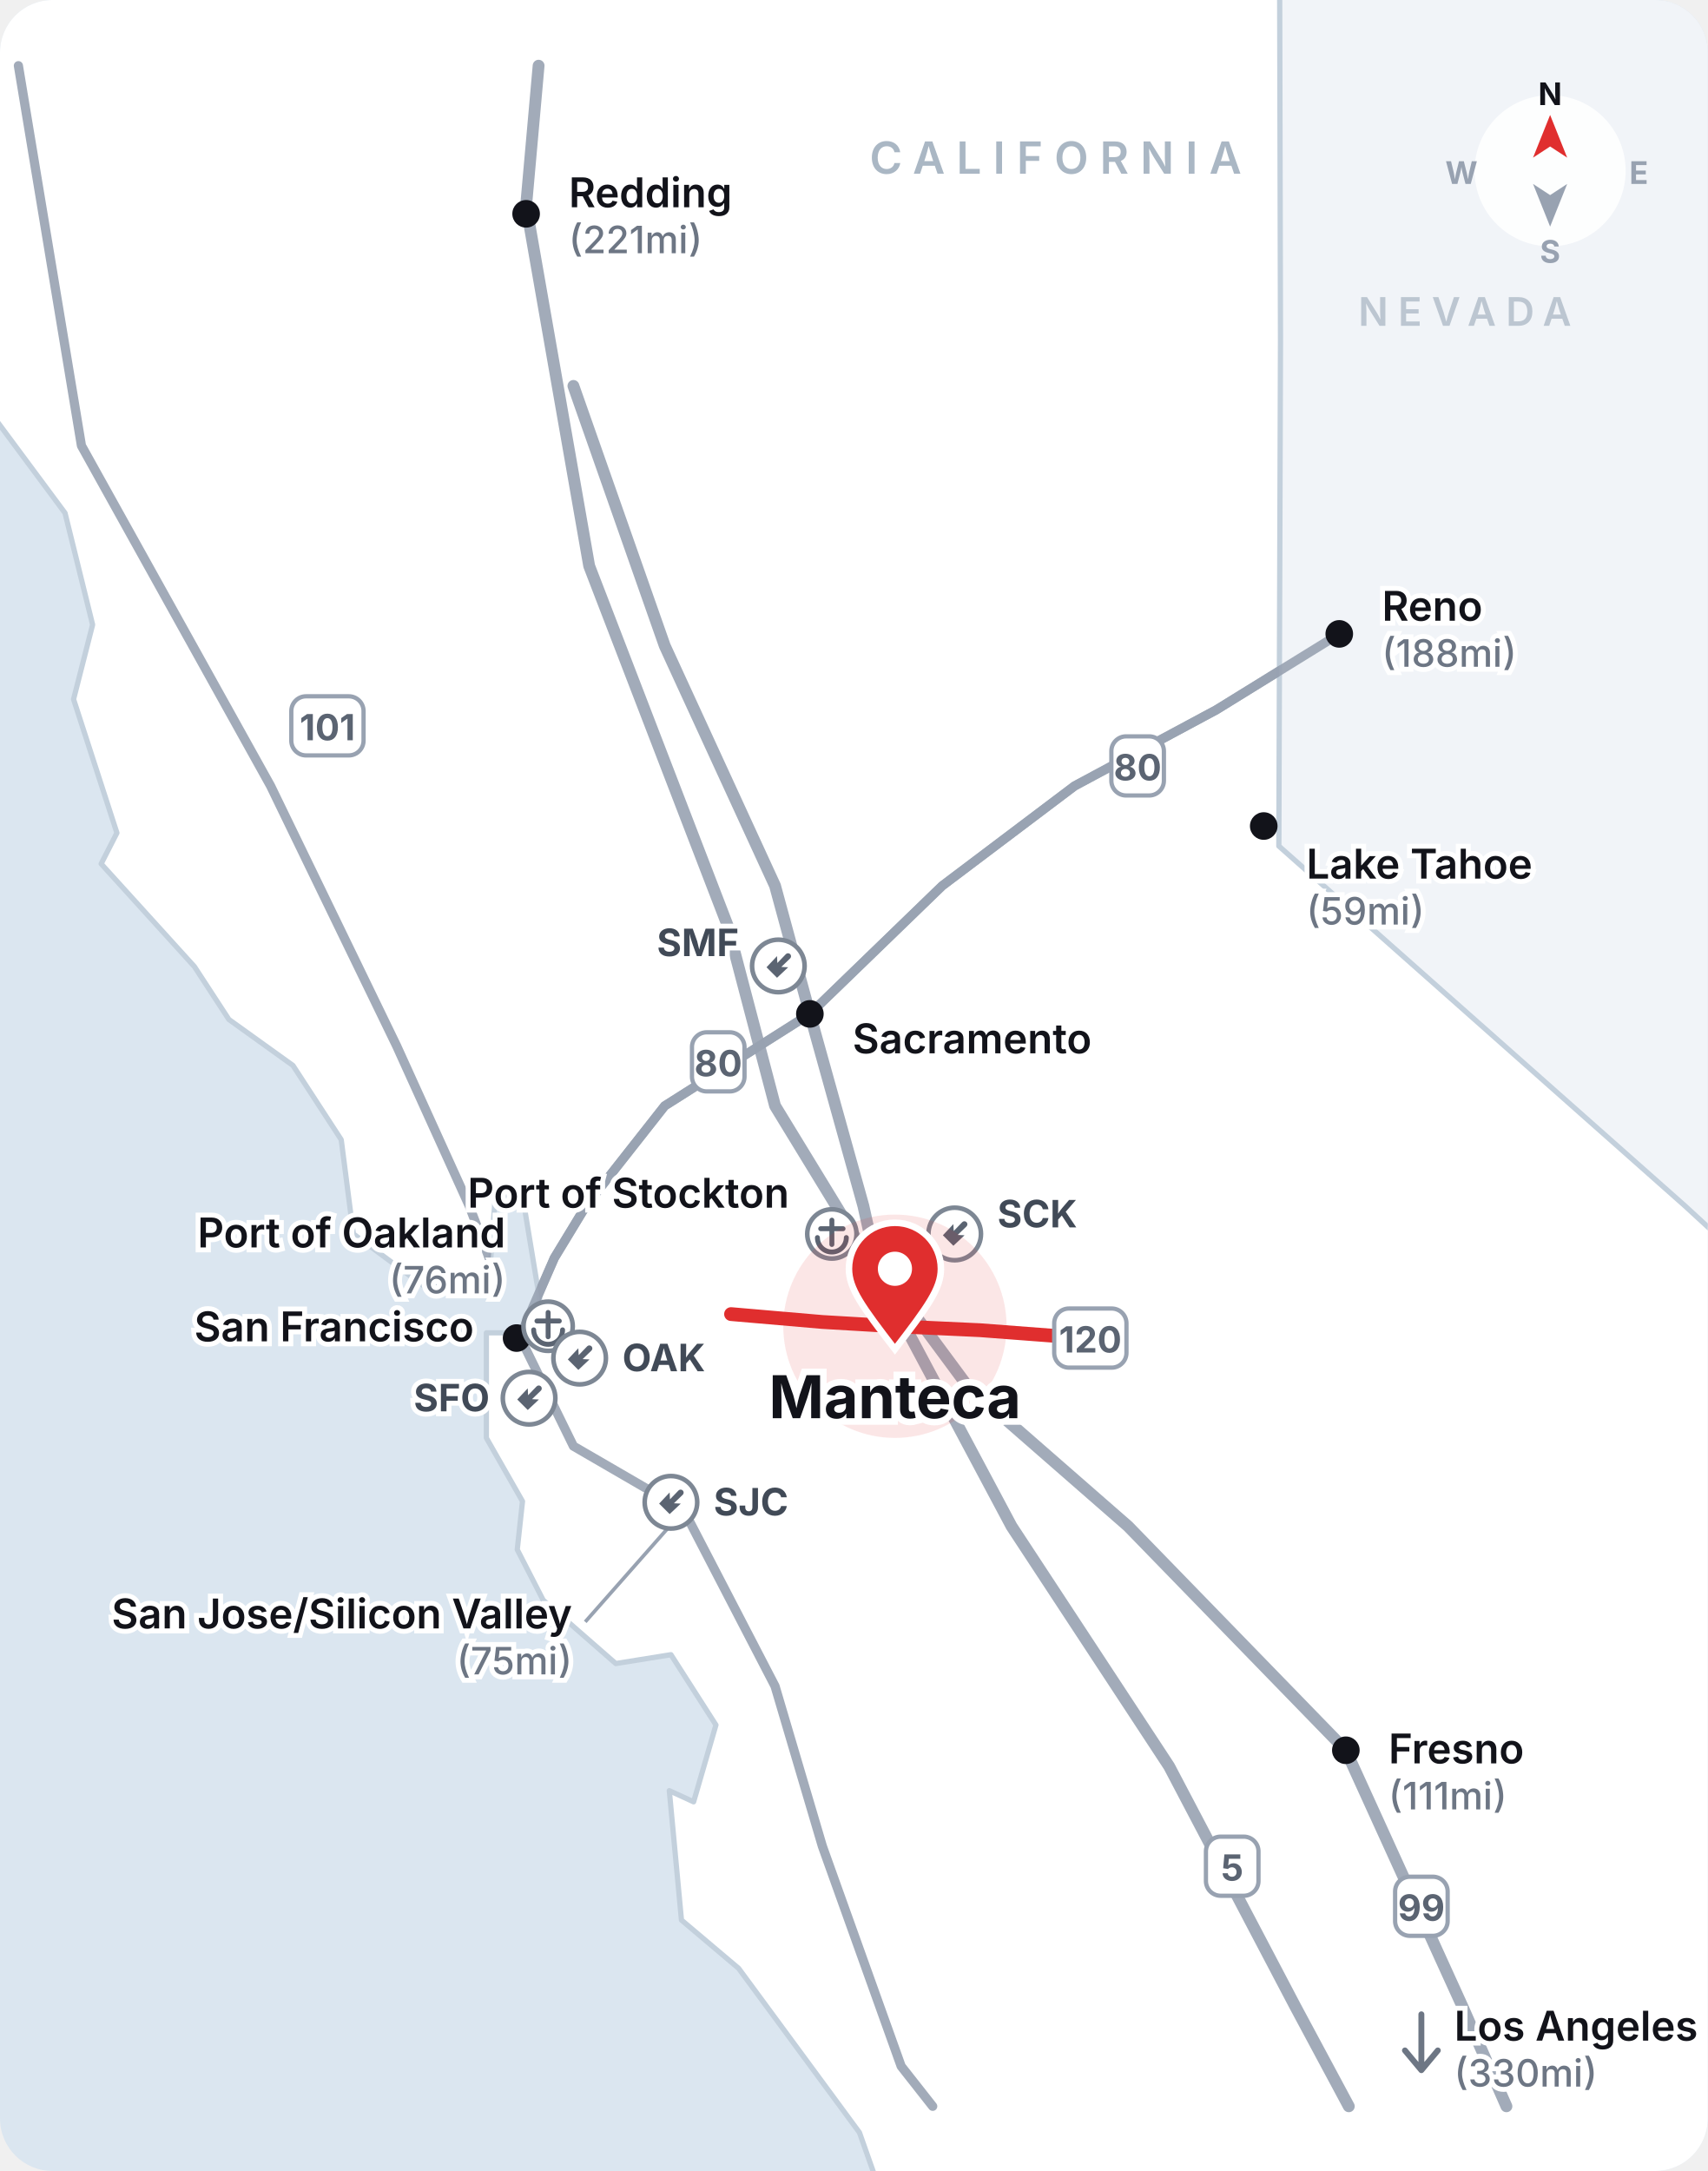
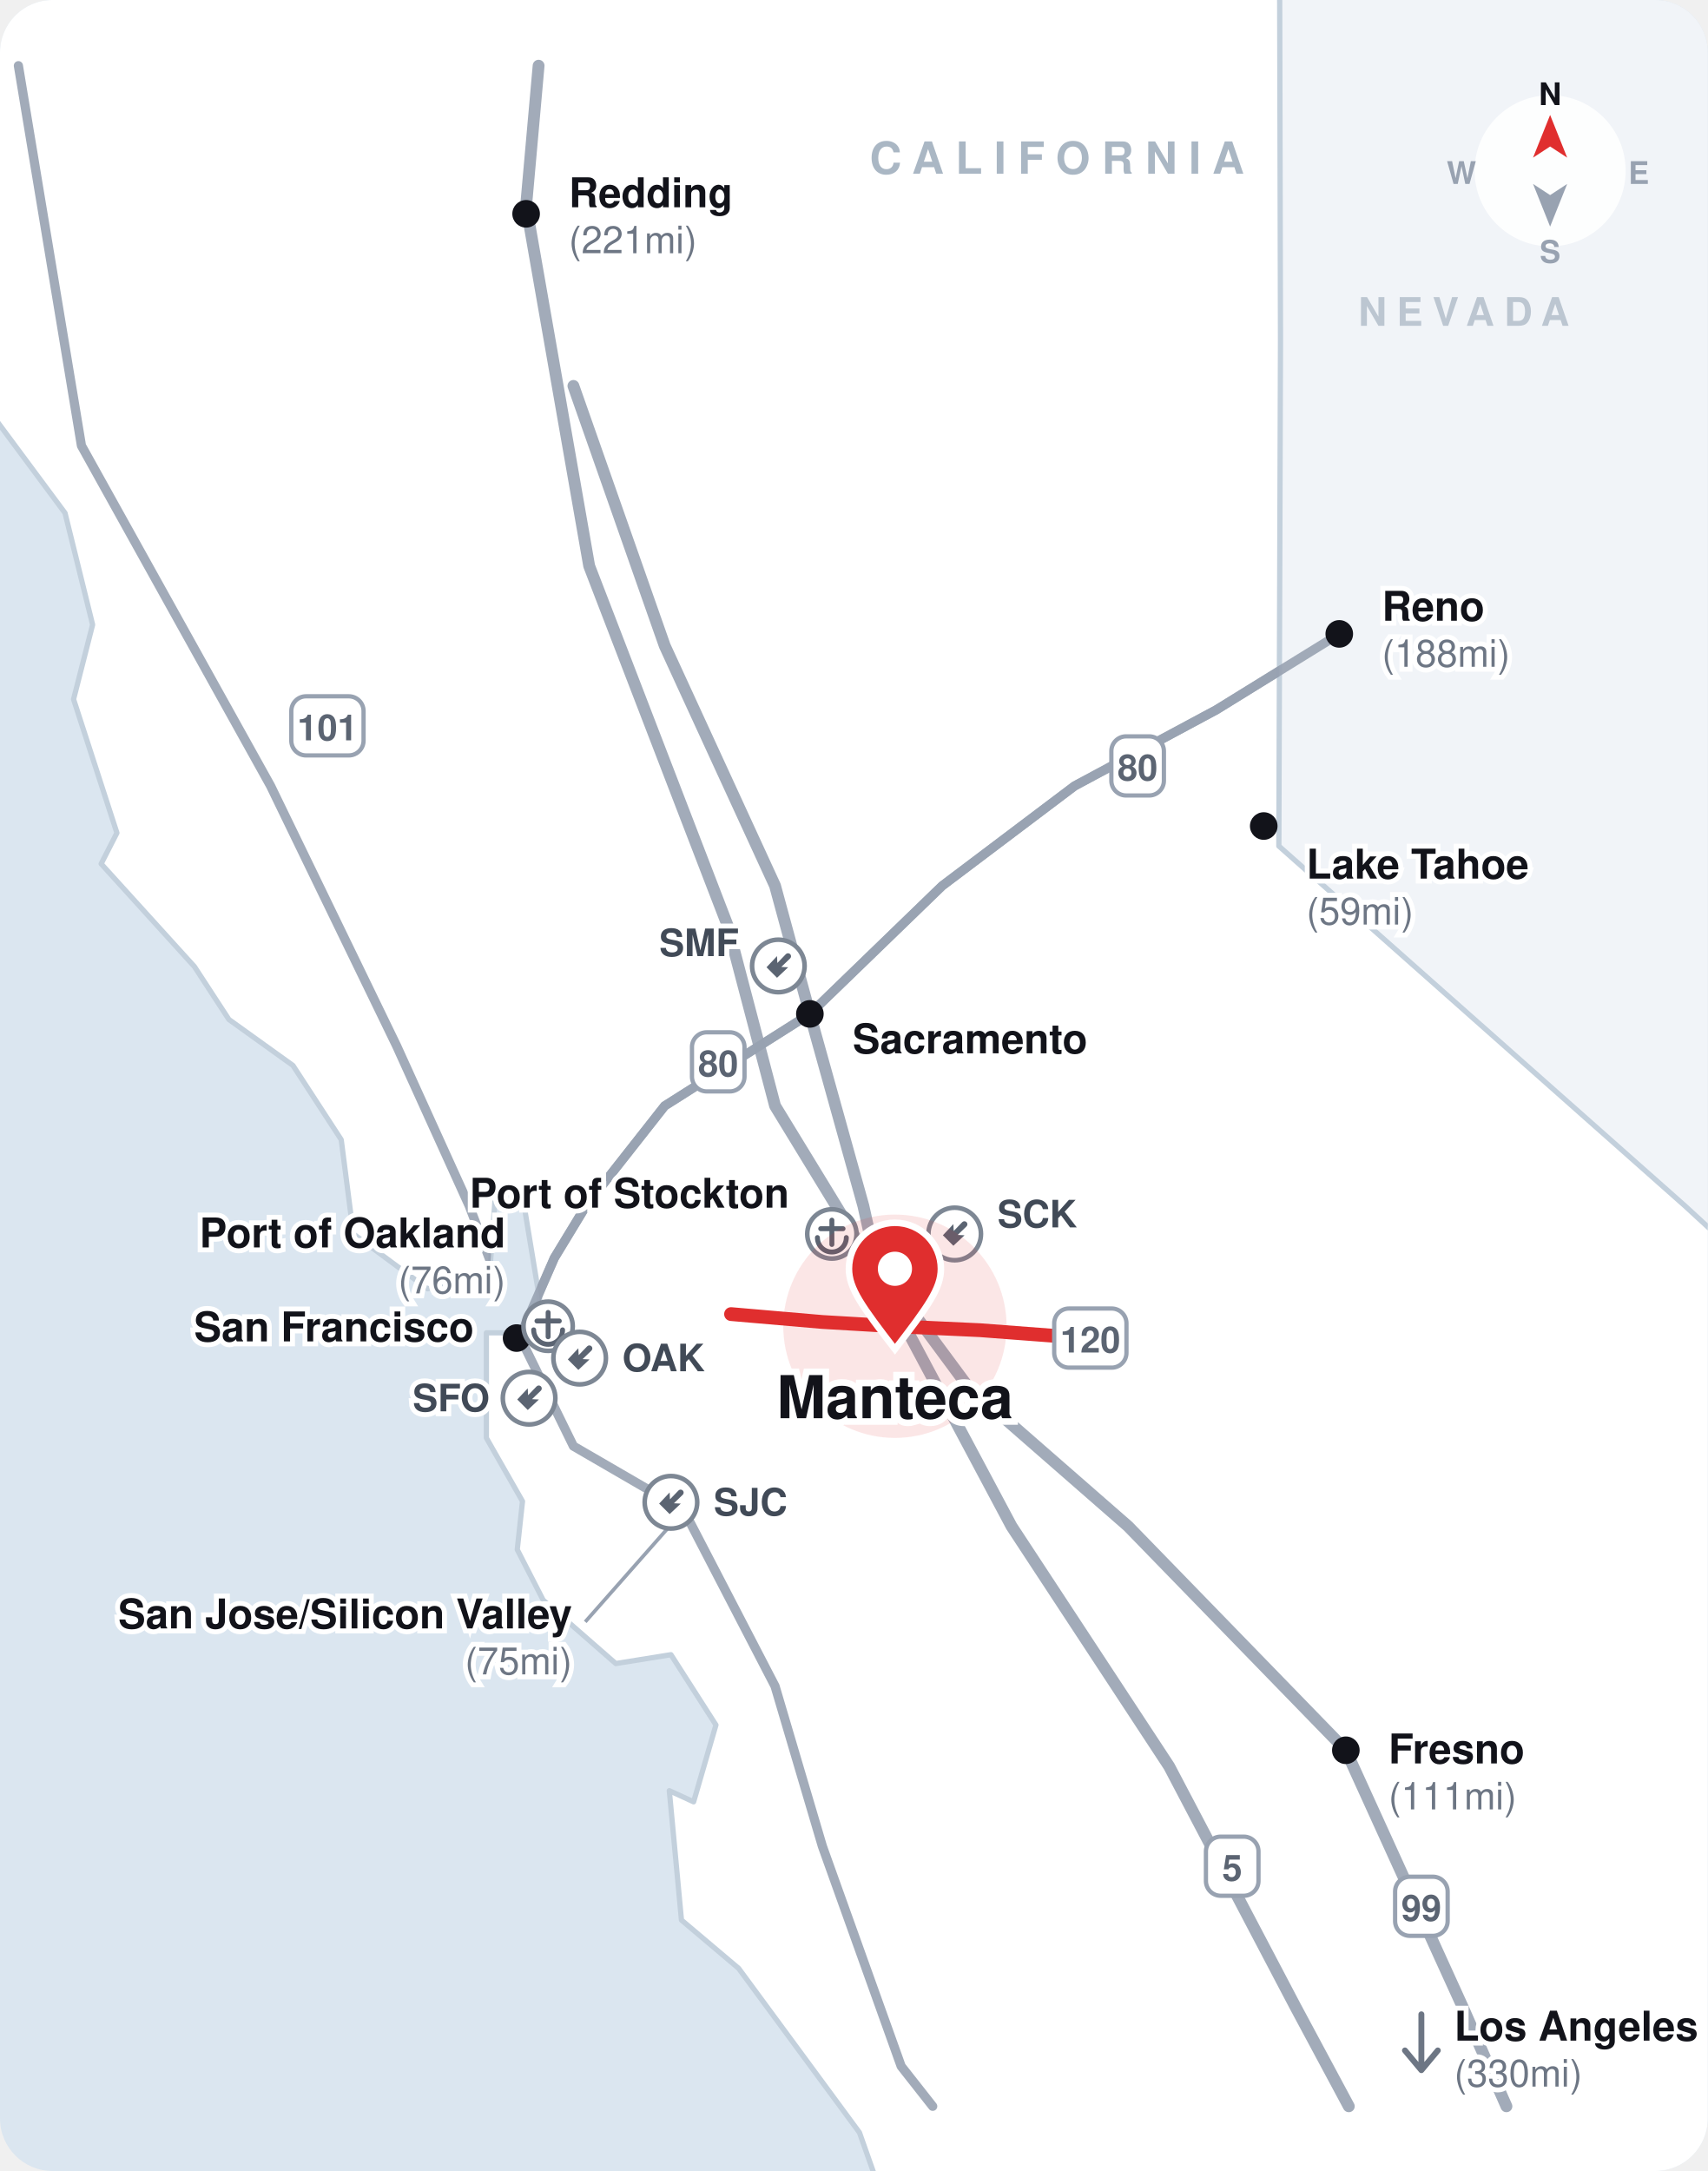
- <svg xmlns="http://www.w3.org/2000/svg" viewBox="0 0 520 661" width="520" height="661" role="img" aria-labelledby="mapTitle mapDesc" font-family="Inter, Segoe UI, Helvetica, sans-serif">
+ <svg xmlns="http://www.w3.org/2000/svg" viewBox="0 0 520 661" width="520" height="661" role="img" aria-labelledby="mapTitle mapDesc" font-family="Poppins, Segoe UI, Helvetica, sans-serif">
  <defs>
    <clipPath id="frame">
      <rect x="0" y="0" width="520" height="661" rx="16" />
    </clipPath>
    <clipPath id="ca">
      <path d="M 79.2,-108.7 L 161.2,-109.3 L 290.0,-107.3 L 389.4,-107.3 L 389.9,103.5 L 389.4,257.6 L 513.0,367.1 L 629.7,474.5 L 721.7,561.9 L 788.0,626.6 L 904.7,744.7 L 904.7,760.1 L 920.5,780.1 L 933.6,812.1 L 952.5,829.5 L 941.0,845.5 L 925.7,853.5 L 914.2,874.8 L 917.8,903.5 L 915.2,921.5 L 895.8,938.9 L 902.1,984.3 L 915.2,984.9 L 920.5,1007.6 L 915.2,1018.3 L 896.3,1023.0 L 769.0,1034.3 L 665.5,1045.0 L 653.9,1029.0 L 653.4,1003.6 L 646.0,973.6 L 632.3,952.2 L 602.4,922.9 L 564.0,895.5 L 556.6,902.9 L 541.9,898.2 L 544.0,886.2 L 527.2,861.5 L 504.6,866.8 L 464.6,848.8 L 458.8,834.1 L 432.0,816.1 L 401.5,816.8 L 376.3,808.8 L 344.2,812.1 L 327.4,796.1 L 331.1,762.1 L 325.3,756.7 L 329.0,732.7 L 303.7,714.7 L 302.7,690.0 L 293.2,688.7 L 277.4,667.3 L 266.4,662.6 L 261.7,649.3 L 224.9,599.3 L 207.5,584.6 L 203.8,545.2 L 211.2,548.6 L 218.0,525.2 L 204.3,503.8 L 187.5,506.5 L 165.4,487.2 L 157.5,471.8 L 159.1,457.1 L 148.1,437.8 L 148.1,405.8 L 166.0,405.8 L 158.6,361.1 L 150.7,365.7 L 149.1,387.8 L 130.2,392.4 L 107.6,375.7 L 103.9,347.0 L 89.2,324.4 L 69.7,310.4 L 59.2,294.3 L 30.8,263.0 L 35.6,253.6 L 22.4,212.9 L 28.2,190.2 L 19.8,156.2 L -4.9,122.9 L -29.1,104.2 L -33.8,82.2 L -9.7,28.8 L -4.9,10.8 L -9.7,-3.2 L -0.7,-39.9 L -8.6,-73.3 L -19.1,-81.3 L -14.9,-108.0 L 79.2,-108.7 Z" />
    </clipPath>
  </defs>
  <rect width="520" height="661" fill="#dbe6f0" rx="16" />
  <g clip-path="url(#frame)">
    <path d="M 674.9,-108.0 L 961.5,-107.3 L 961.0,501.2 L 961.0,599.3 L 951.0,619.9 L 941.5,620.6 L 929.9,605.9 L 894.7,610.6 L 900.5,682.0 L 908.4,705.4 L 910.5,728.0 L 904.7,744.7 L 788.0,626.6 L 721.7,561.9 L 629.7,474.5 L 513.0,367.1 L 389.4,257.6 L 389.9,103.5 L 389.4,-107.3 L 514.6,-106.7 L 674.9,-108.0 Z" fill="#f1f4f8" stroke="#ccd6e0" stroke-width="1.2" />
    <path d="M 81.3,-616.4 L 90.2,-617.8 L 110.8,-605.1 L 119.7,-590.4 L 124.4,-553.7 L 173.8,-540.4 L 215.9,-559.7 L 242.2,-561.7 L 272.7,-555.0 L 275.9,-547.0 L 328.4,-564.4 L 341.0,-558.4 L 369.4,-561.7 L 393.1,-573.7 L 435.2,-584.4 L 473.5,-587.1 L 486.7,-595.1 L 685.4,-594.4 L 698.6,-573.7 L 721.2,-565.1 L 729.1,-548.4 L 709.1,-512.3 L 703.3,-491.0 L 692.3,-476.3 L 693.9,-465.0 L 683.9,-447.0 L 673.9,-443.0 L 654.4,-399.6 L 661.3,-382.9 L 679.7,-380.9 L 687.5,-370.9 L 674.9,-330.9 L 674.9,-108.0 L 514.6,-106.7 L 389.4,-107.3 L 290.0,-107.3 L 161.2,-109.3 L 79.2,-108.7 L -14.9,-108.0 L -28.6,-122.0 L -35.9,-161.4 L -34.4,-188.7 L -47.5,-210.1 L -38.0,-230.1 L -31.2,-262.8 L -17.0,-297.5 L -10.7,-328.2 L -0.2,-431.6 L -1.8,-445.6 L 7.7,-491.0 L 11.4,-553.7 L 6.1,-588.4 L 10.9,-609.1 L 49.2,-627.1 L 66.1,-613.1 L 81.3,-616.4 Z" fill="#f1f4f8" stroke="#ccd6e0" stroke-width="1.2" />
    <path d="M 79.2,-108.7 L 161.2,-109.3 L 290.0,-107.3 L 389.4,-107.3 L 389.9,103.5 L 389.4,257.6 L 513.0,367.1 L 629.7,474.5 L 721.7,561.9 L 788.0,626.6 L 904.7,744.7 L 904.7,760.1 L 920.5,780.1 L 933.6,812.1 L 952.5,829.5 L 941.0,845.5 L 925.7,853.5 L 914.2,874.8 L 917.8,903.5 L 915.2,921.5 L 895.8,938.9 L 902.1,984.3 L 915.2,984.9 L 920.5,1007.6 L 915.2,1018.3 L 896.3,1023.0 L 769.0,1034.3 L 665.5,1045.0 L 653.9,1029.0 L 653.4,1003.6 L 646.0,973.6 L 632.3,952.2 L 602.4,922.9 L 564.0,895.5 L 556.6,902.9 L 541.9,898.2 L 544.0,886.2 L 527.2,861.5 L 504.6,866.8 L 464.6,848.8 L 458.8,834.1 L 432.0,816.1 L 401.5,816.8 L 376.3,808.8 L 344.2,812.1 L 327.4,796.1 L 331.1,762.1 L 325.3,756.7 L 329.0,732.7 L 303.7,714.7 L 302.7,690.0 L 293.2,688.7 L 277.4,667.3 L 266.4,662.6 L 261.7,649.3 L 224.9,599.3 L 207.5,584.6 L 203.8,545.2 L 211.2,548.6 L 218.0,525.2 L 204.3,503.8 L 187.5,506.5 L 165.4,487.2 L 157.5,471.8 L 159.1,457.1 L 148.1,437.8 L 148.1,405.8 L 166.0,405.8 L 158.6,361.1 L 150.7,365.7 L 149.1,387.8 L 130.2,392.4 L 107.6,375.7 L 103.9,347.0 L 89.2,324.4 L 69.7,310.4 L 59.2,294.3 L 30.8,263.0 L 35.6,253.6 L 22.4,212.9 L 28.2,190.2 L 19.8,156.2 L -4.9,122.9 L -29.1,104.2 L -33.8,82.2 L -9.7,28.8 L -4.9,10.8 L -9.7,-3.2 L -0.7,-39.9 L -8.6,-73.3 L -19.1,-81.3 L -14.9,-108.0 L 79.2,-108.7 Z" fill="#ffffff" stroke="#c3d0dc" stroke-width="1.6" stroke-linejoin="round" />
    <text x="264.8" y="52.9" fill="#aab7c4" font-size="13.5" font-weight="600" letter-spacing="3.5">CALIFORNIA</text>
    <text x="413.6" y="99.2" fill="#bcc6d1" font-size="12" font-weight="600" letter-spacing="3">NEVADA</text>
    <g clip-path="url(#ca)">
      <path d="M 164.0,20.0 L 160.2,62.6 L 179.4,172.3 L 221.6,281.9 L 236.0,336.7 L 265.8,385.5 L 308.0,464.7 L 356.0,537.8 L 394.4,610.9 L 410.7,641.3" fill="none" stroke="#98a2b1" stroke-width="3.6" stroke-linecap="round" stroke-linejoin="round" opacity="0.9" />
      <path d="M 174.6,117.5 L 202.4,196.6 L 236.0,269.7 L 246.6,308.7 L 262.9,367.2 L 266.7,384.3 L 294.6,422.0 L 343.5,464.7 L 409.8,532.9 L 445.3,610.9 L 458.7,641.3" fill="none" stroke="#98a2b1" stroke-width="3.6" stroke-linecap="round" stroke-linejoin="round" opacity="0.9" />
      <path d="M 159.2,405.0 L 168.8,383.0 L 178.4,367.2 L 202.4,336.7 L 246.6,308.7 L 286.9,269.7 L 327.2,239.3 L 370.4,216.1 L 407.8,193.0" fill="none" stroke="#98a2b1" stroke-width="2.8" stroke-linecap="round" stroke-linejoin="round" opacity="0.9" />
      <path d="M 5.6,20.0 L 24.8,135.7 L 82.4,239.3 L 120.8,318.5 L 142.9,367.2 L 157.3,405.0 L 174.6,440.3 L 208.2,459.8 L 236.0,513.4 L 250.4,562.1 L 274.4,629.1 L 284.0,641.3" fill="none" stroke="#98a2b1" stroke-width="2.8" stroke-linecap="round" stroke-linejoin="round" opacity="0.9" />
    </g>
    <path d="M 159.2,405.0 L 168.8,383.0 L 178.4,367.2 L 202.4,336.7 L 246.6,308.7 L 286.9,269.7 L 327.2,239.3 L 370.4,216.1 L 407.8,193.0" fill="none" stroke="#98a2b1" stroke-width="2.8" stroke-linecap="round" opacity="0.9" />
    <path d="M 222.6,400.1 L 250.4,402.5 L 272.5,403.8 L 298.4,405.0 L 330.1,407.4" fill="none" stroke="#e02e2e" stroke-width="4.2" stroke-linecap="round" />
    <g>
      <rect x="367.2" y="559.2" width="16" height="18" rx="4.5" fill="#fff" stroke="#98a2b1" stroke-width="1.3" />
      <text x="375.2" y="572.6" text-anchor="middle" font-size="11" font-weight="700" fill="#5b6472">5</text>
    </g>
    <g>
      <rect x="424.8" y="571.4" width="16" height="18" rx="4.5" fill="#fff" stroke="#98a2b1" stroke-width="1.3" />
      <text x="432.8" y="584.8" text-anchor="middle" font-size="11" font-weight="700" fill="#5b6472">99</text>
    </g>
    <g>
      <rect x="338.4" y="224.2" width="16" height="18" rx="4.5" fill="#fff" stroke="#98a2b1" stroke-width="1.3" />
      <text x="346.4" y="237.6" text-anchor="middle" font-size="11" font-weight="700" fill="#5b6472">80</text>
    </g>
    <g>
      <rect x="88.7" y="212.0" width="22" height="18" rx="4.5" fill="#fff" stroke="#98a2b1" stroke-width="1.3" />
      <text x="99.7" y="225.4" text-anchor="middle" font-size="11" font-weight="700" fill="#5b6472">101</text>
    </g>
    <g>
      <rect x="210.7" y="314.3" width="16" height="18" rx="4.5" fill="#fff" stroke="#98a2b1" stroke-width="1.3" />
      <text x="218.7" y="327.7" text-anchor="middle" font-size="11" font-weight="700" fill="#5b6472">80</text>
    </g>
    <g>
      <rect x="321.0" y="398.4" width="22" height="18" rx="4.5" fill="#fff" stroke="#98a2b1" stroke-width="1.3" />
      <text x="332.0" y="411.8" text-anchor="middle" font-size="11" font-weight="700" fill="#5b6472">120</text>
    </g>
    <circle cx="160.2" cy="65.1" r="4.2" fill="#12131a" />
    <text x="173.2" y="63.1" text-anchor="start" font-size="12.5" font-weight="600" fill="#12131a" stroke="#fff" stroke-width="3" paint-order="stroke">Redding</text>
    <text x="173.2" y="77.1" text-anchor="start" font-size="11.5" font-weight="500" fill="#6d7684" stroke="#fff" stroke-width="3" paint-order="stroke">(221mi)</text>
    <circle cx="246.6" cy="308.7" r="4.2" fill="#12131a" />
    <text x="259.6" y="320.7" text-anchor="start" font-size="12.5" font-weight="600" fill="#12131a" stroke="#fff" stroke-width="3" paint-order="stroke">Sacramento</text>
    <circle cx="407.8" cy="193.0" r="4.2" fill="#12131a" />
    <text x="420.8" y="189.0" text-anchor="start" font-size="12.5" font-weight="600" fill="#12131a" stroke="#fff" stroke-width="3" paint-order="stroke">Reno</text>
    <text x="420.8" y="203.0" text-anchor="start" font-size="11.5" font-weight="500" fill="#6d7684" stroke="#fff" stroke-width="3" paint-order="stroke">(188mi)</text>
    <circle cx="384.8" cy="251.5" r="4.2" fill="#12131a" />
    <text x="397.8" y="267.5" text-anchor="start" font-size="12.5" font-weight="600" fill="#12131a" stroke="#fff" stroke-width="3" paint-order="stroke">Lake Tahoe</text>
    <text x="397.8" y="281.5" text-anchor="start" font-size="11.5" font-weight="500" fill="#6d7684" stroke="#fff" stroke-width="3" paint-order="stroke">(59mi)</text>
    <circle cx="409.8" cy="532.9" r="4.2" fill="#12131a" />
    <text x="422.8" y="536.9" text-anchor="start" font-size="12.5" font-weight="600" fill="#12131a" stroke="#fff" stroke-width="3" paint-order="stroke">Fresno</text>
    <text x="422.8" y="550.9" text-anchor="start" font-size="11.5" font-weight="500" fill="#6d7684" stroke="#fff" stroke-width="3" paint-order="stroke">(111mi)</text>
    <circle cx="157.3" cy="407.4" r="4.2" fill="#12131a" />
    <text x="144.3" y="408.4" text-anchor="end" font-size="12.5" font-weight="600" fill="#12131a" stroke="#fff" stroke-width="3" paint-order="stroke">San Francisco</text>
    <g>
      <circle cx="166.9" cy="403.8" r="7.5" fill="#fff" stroke="#7d8794" stroke-width="1.4" />
      <path d="M166.9,399.6 v7.4 M163.5,402.2 h6.8 M162.5,404.9 a4.4,4.4 0 0 0 8.8,0" stroke="#5b6472" stroke-width="1.5" fill="none" stroke-linecap="round" />
    </g>
    <text x="153.9" y="379.8" text-anchor="end" font-size="12.5" font-weight="600" fill="#12131a" stroke="#fff" stroke-width="3" paint-order="stroke">Port of Oakland</text>
    <text x="153.9" y="393.8" text-anchor="end" font-size="11.5" font-weight="500" fill="#6d7684" stroke="#fff" stroke-width="3" paint-order="stroke">(76mi)</text>
    <g>
      <circle cx="253.3" cy="375.7" r="7.5" fill="#fff" stroke="#7d8794" stroke-width="1.4" />
      <path d="M253.3,371.5 v7.4 M249.9,374.1 h6.8 M248.9,376.8 a4.4,4.4 0 0 0 8.8,0" stroke="#5b6472" stroke-width="1.5" fill="none" stroke-linecap="round" />
    </g>
    <text x="240.3" y="367.7" text-anchor="end" font-size="12.5" font-weight="600" fill="#12131a" stroke="#fff" stroke-width="3" paint-order="stroke">Port of Stockton</text>
    <path d="M208.2,459.8 L178.2,493.8" stroke="#98a2b1" stroke-width="1.1" fill="none" />
    <text x="174.2" y="495.8" text-anchor="end" font-size="12.5" font-weight="600" fill="#12131a" stroke="#fff" stroke-width="3" paint-order="stroke">San Jose/Silicon Valley</text>
    <text x="174.2" y="509.8" text-anchor="end" font-size="11.5" font-weight="500" fill="#6d7684" stroke="#fff" stroke-width="3" paint-order="stroke">(75mi)</text>
    <g>
      <circle cx="237.0" cy="294.1" r="8" fill="#fff" stroke="#7d8794" stroke-width="1.4" />
      <path d="M233.4,294.5 l3.2,-3.4 l0.1,2.1 l2.6,-2.7 a0.9,0.9 0 0 1 1.3,1.3 l-2.7,2.6 l2.1,0.1 l-3.4,3.2 z" fill="#5b6472" />
      <text x="225.0" y="291.1" text-anchor="end" font-size="11.5" font-weight="700" fill="#414a57" stroke="#fff" stroke-width="3" paint-order="stroke">SMF</text>
    </g>
    <g>
      <circle cx="161.1" cy="425.7" r="8" fill="#fff" stroke="#7d8794" stroke-width="1.4" />
      <path d="M157.5,426.1 l3.2,-3.4 l0.1,2.1 l2.6,-2.7 a0.9,0.9 0 0 1 1.3,1.3 l-2.7,2.6 l2.1,0.1 l-3.4,3.2 z" fill="#5b6472" />
      <text x="149.1" y="429.7" text-anchor="end" font-size="11.5" font-weight="700" fill="#414a57" stroke="#fff" stroke-width="3" paint-order="stroke">SFO</text>
    </g>
    <g>
      <circle cx="176.5" cy="413.5" r="8" fill="#fff" stroke="#7d8794" stroke-width="1.4" />
      <path d="M172.9,413.9 l3.2,-3.4 l0.1,2.1 l2.6,-2.7 a0.9,0.9 0 0 1 1.3,1.3 l-2.7,2.6 l2.1,0.1 l-3.4,3.2 z" fill="#5b6472" />
      <text x="189.5" y="417.5" text-anchor="start" font-size="11.5" font-weight="700" fill="#414a57" stroke="#fff" stroke-width="3" paint-order="stroke">OAK</text>
    </g>
    <g>
      <circle cx="204.3" cy="457.4" r="8" fill="#fff" stroke="#7d8794" stroke-width="1.4" />
      <path d="M200.7,457.8 l3.2,-3.4 l0.1,2.1 l2.6,-2.7 a0.9,0.9 0 0 1 1.3,1.3 l-2.7,2.6 l2.1,0.1 l-3.4,3.2 z" fill="#5b6472" />
      <text x="217.3" y="461.4" text-anchor="start" font-size="11.5" font-weight="700" fill="#414a57" stroke="#fff" stroke-width="3" paint-order="stroke">SJC</text>
    </g>
    <g>
      <circle cx="290.7" cy="375.7" r="8" fill="#fff" stroke="#7d8794" stroke-width="1.4" />
      <path d="M287.1,376.1 l3.2,-3.4 l0.1,2.1 l2.6,-2.7 a0.9,0.9 0 0 1 1.3,1.3 l-2.7,2.6 l2.1,0.1 l-3.4,3.2 z" fill="#5b6472" />
      <text x="303.7" y="373.7" text-anchor="start" font-size="11.5" font-weight="700" fill="#414a57" stroke="#fff" stroke-width="3" paint-order="stroke">SCK</text>
    </g>
    <g>
      <path d="M432.8,613.3 v16 M427.8,624.3 l5,6 l5,-6" stroke="#6d7684" stroke-width="1.8" fill="none" stroke-linecap="round" stroke-linejoin="round" />
      <text x="442.8" y="621.3" font-size="12.5" font-weight="600" fill="#12131a" stroke="#fff" stroke-width="3" paint-order="stroke">Los Angeles</text>
      <text x="442.8" y="635.3" font-size="11.5" font-weight="500" fill="#6d7684" stroke="#fff" stroke-width="3" paint-order="stroke">(330mi)</text>
    </g>
    <g>
      <circle cx="272.5" cy="403.8" r="34" fill="#e02e2e" opacity="0.12" />
      <path d="M272.5,410.8 c-10,-13 -14,-18.5 -14,-24.5 a14,14 0 1 1 28,0 c0,6 -4,11.5 -14,24.5 z" fill="#e02e2e" stroke="#fff" stroke-width="2" />
      <circle cx="272.5" cy="386.3" r="5.2" fill="#fff" />
      <text x="272.5" y="431.8" text-anchor="middle" font-size="18" font-weight="700" fill="#12131a" stroke="#fff" stroke-width="4" paint-order="stroke">Manteca</text>
    </g>
  </g>
  <g>
    <circle cx="472" cy="52" r="23" fill="#fff" opacity="0.88" />
    <path d="M472,35 l5.2,13 l-5.2,-3.4 l-5.2,3.4 z" fill="#e02e2e" />
    <path d="M472,69 l5.2,-13 l-5.2,3.4 l-5.2,-3.4 z" fill="#98a2b1" />
    <text x="472" y="32" text-anchor="middle" font-size="9.5" font-weight="700" fill="#12131a">N</text>
    <text x="472" y="80" text-anchor="middle" font-size="9.5" font-weight="700" fill="#98a2b1">S</text>
    <text x="445" y="56" text-anchor="middle" font-size="9.5" font-weight="700" fill="#98a2b1">W</text>
    <text x="499" y="56" text-anchor="middle" font-size="9.5" font-weight="700" fill="#98a2b1">E</text>
  </g>
</svg>
